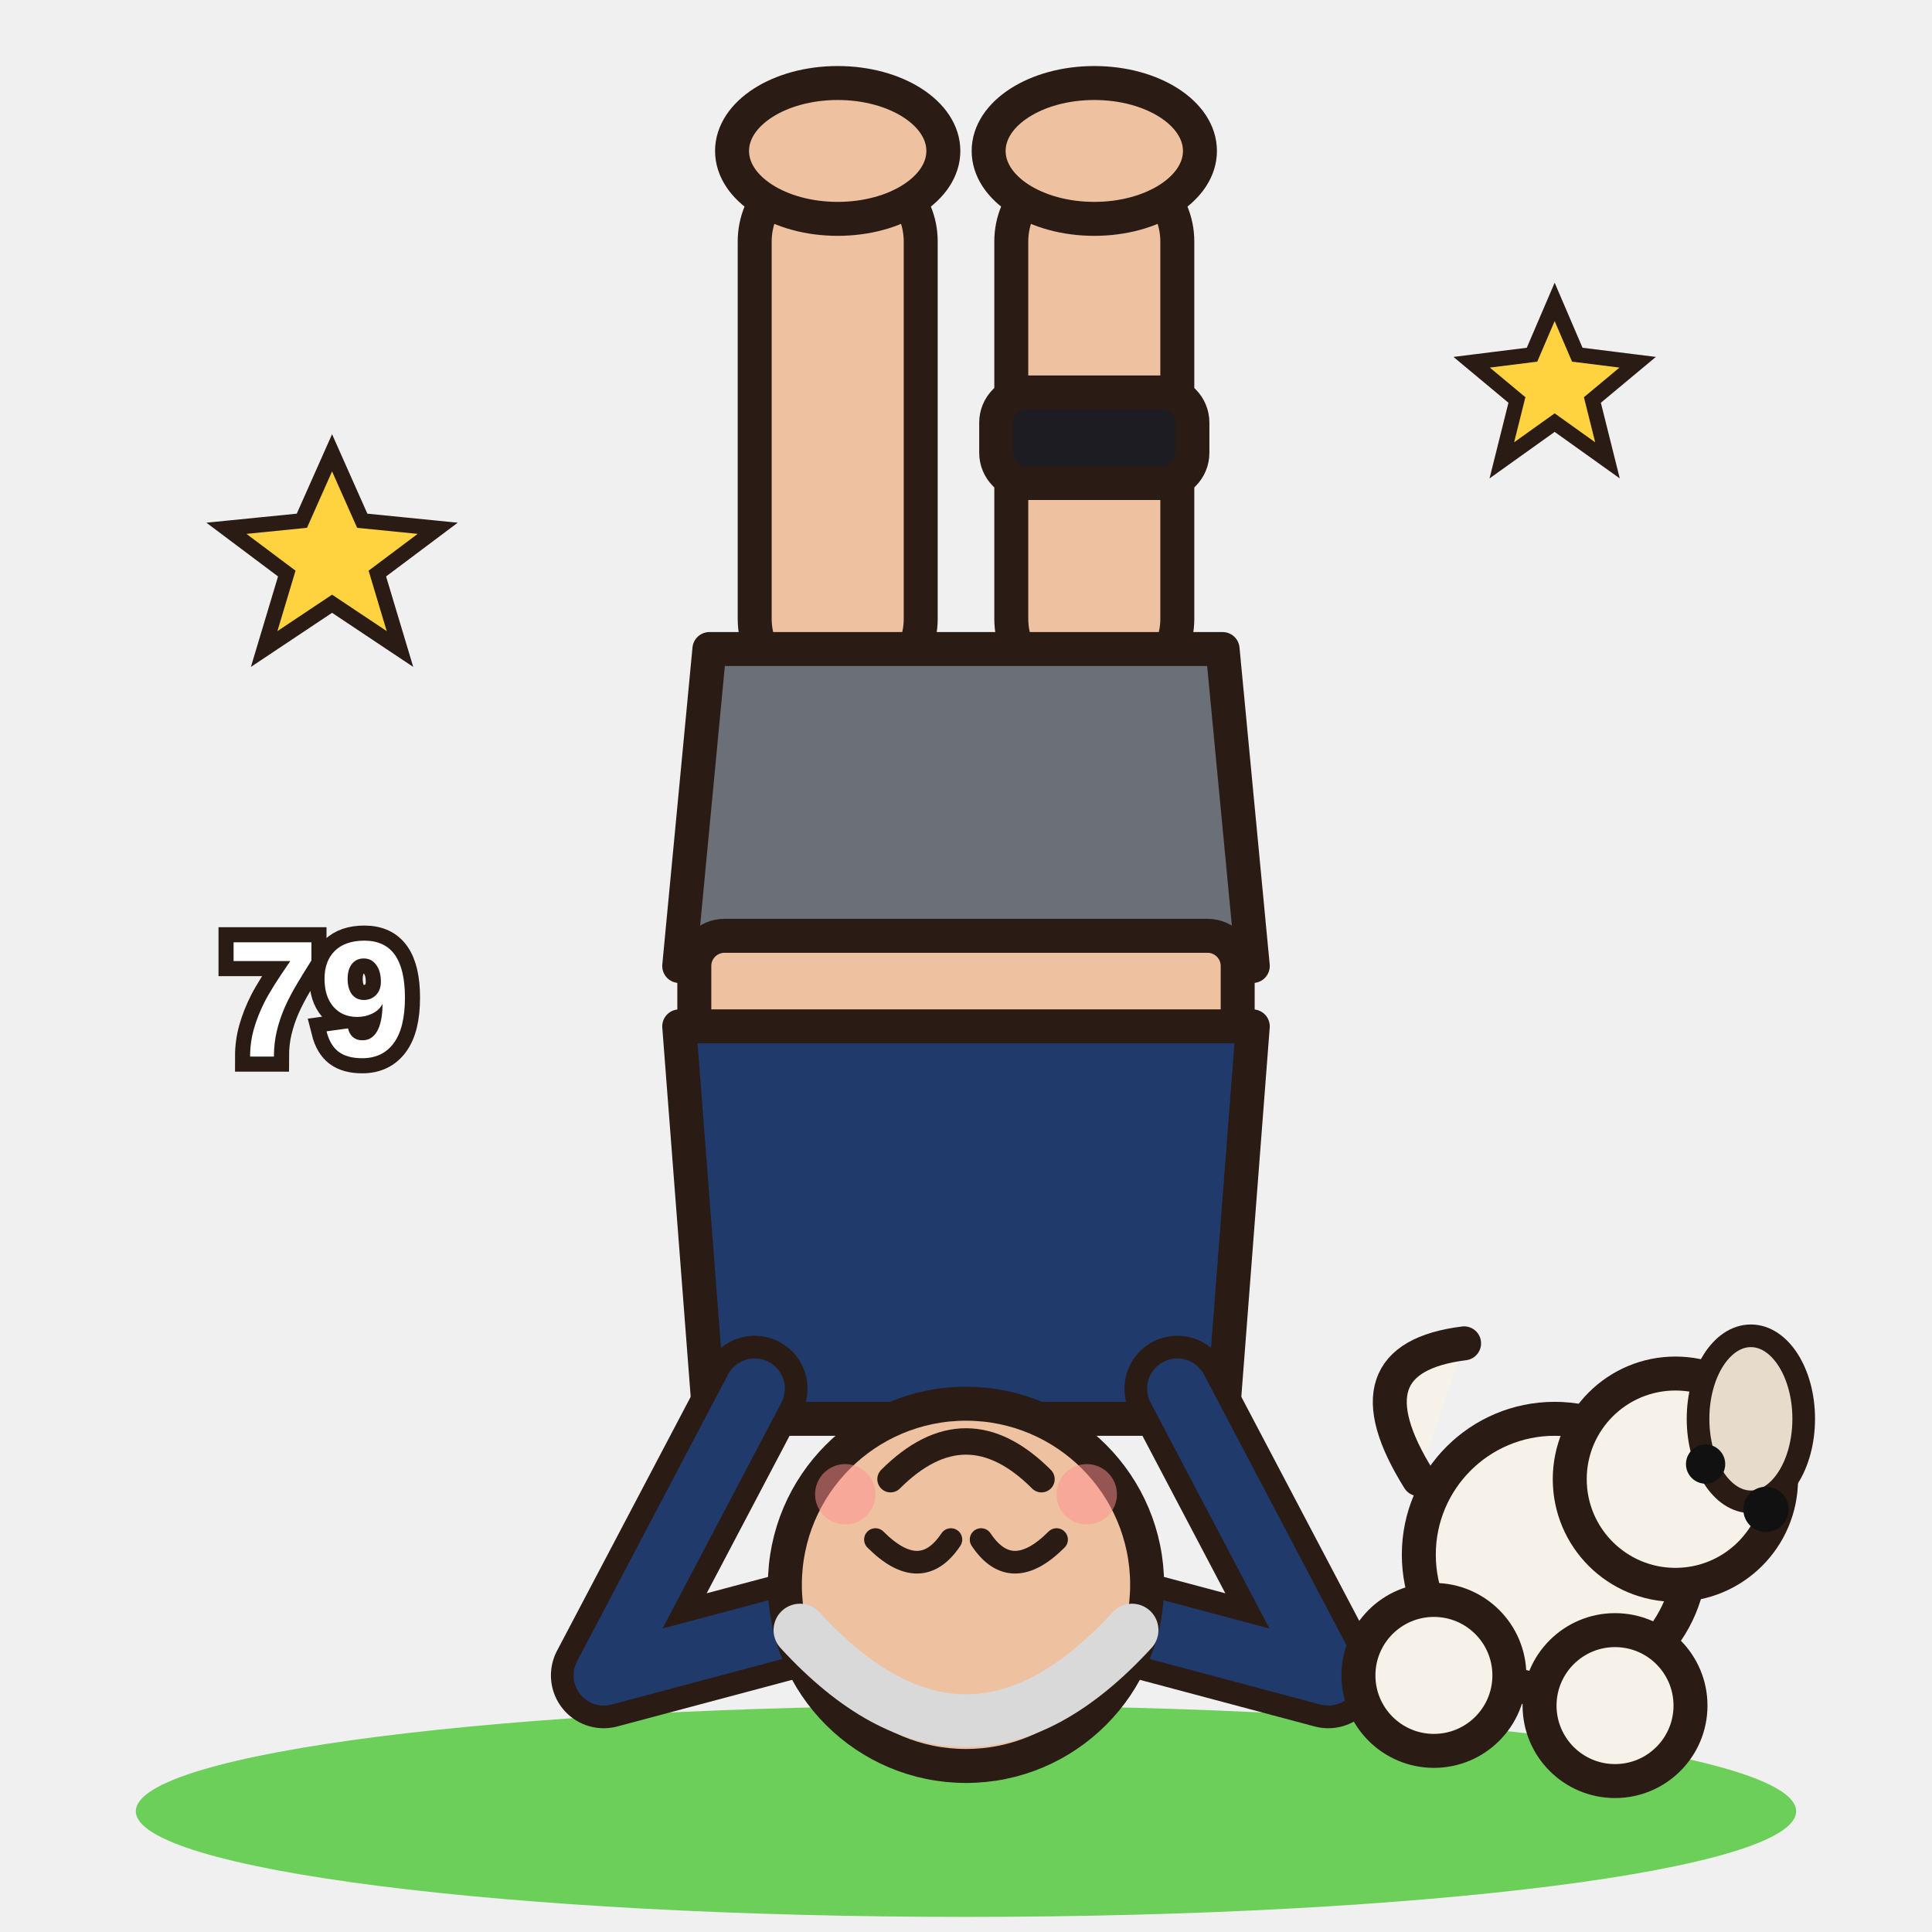
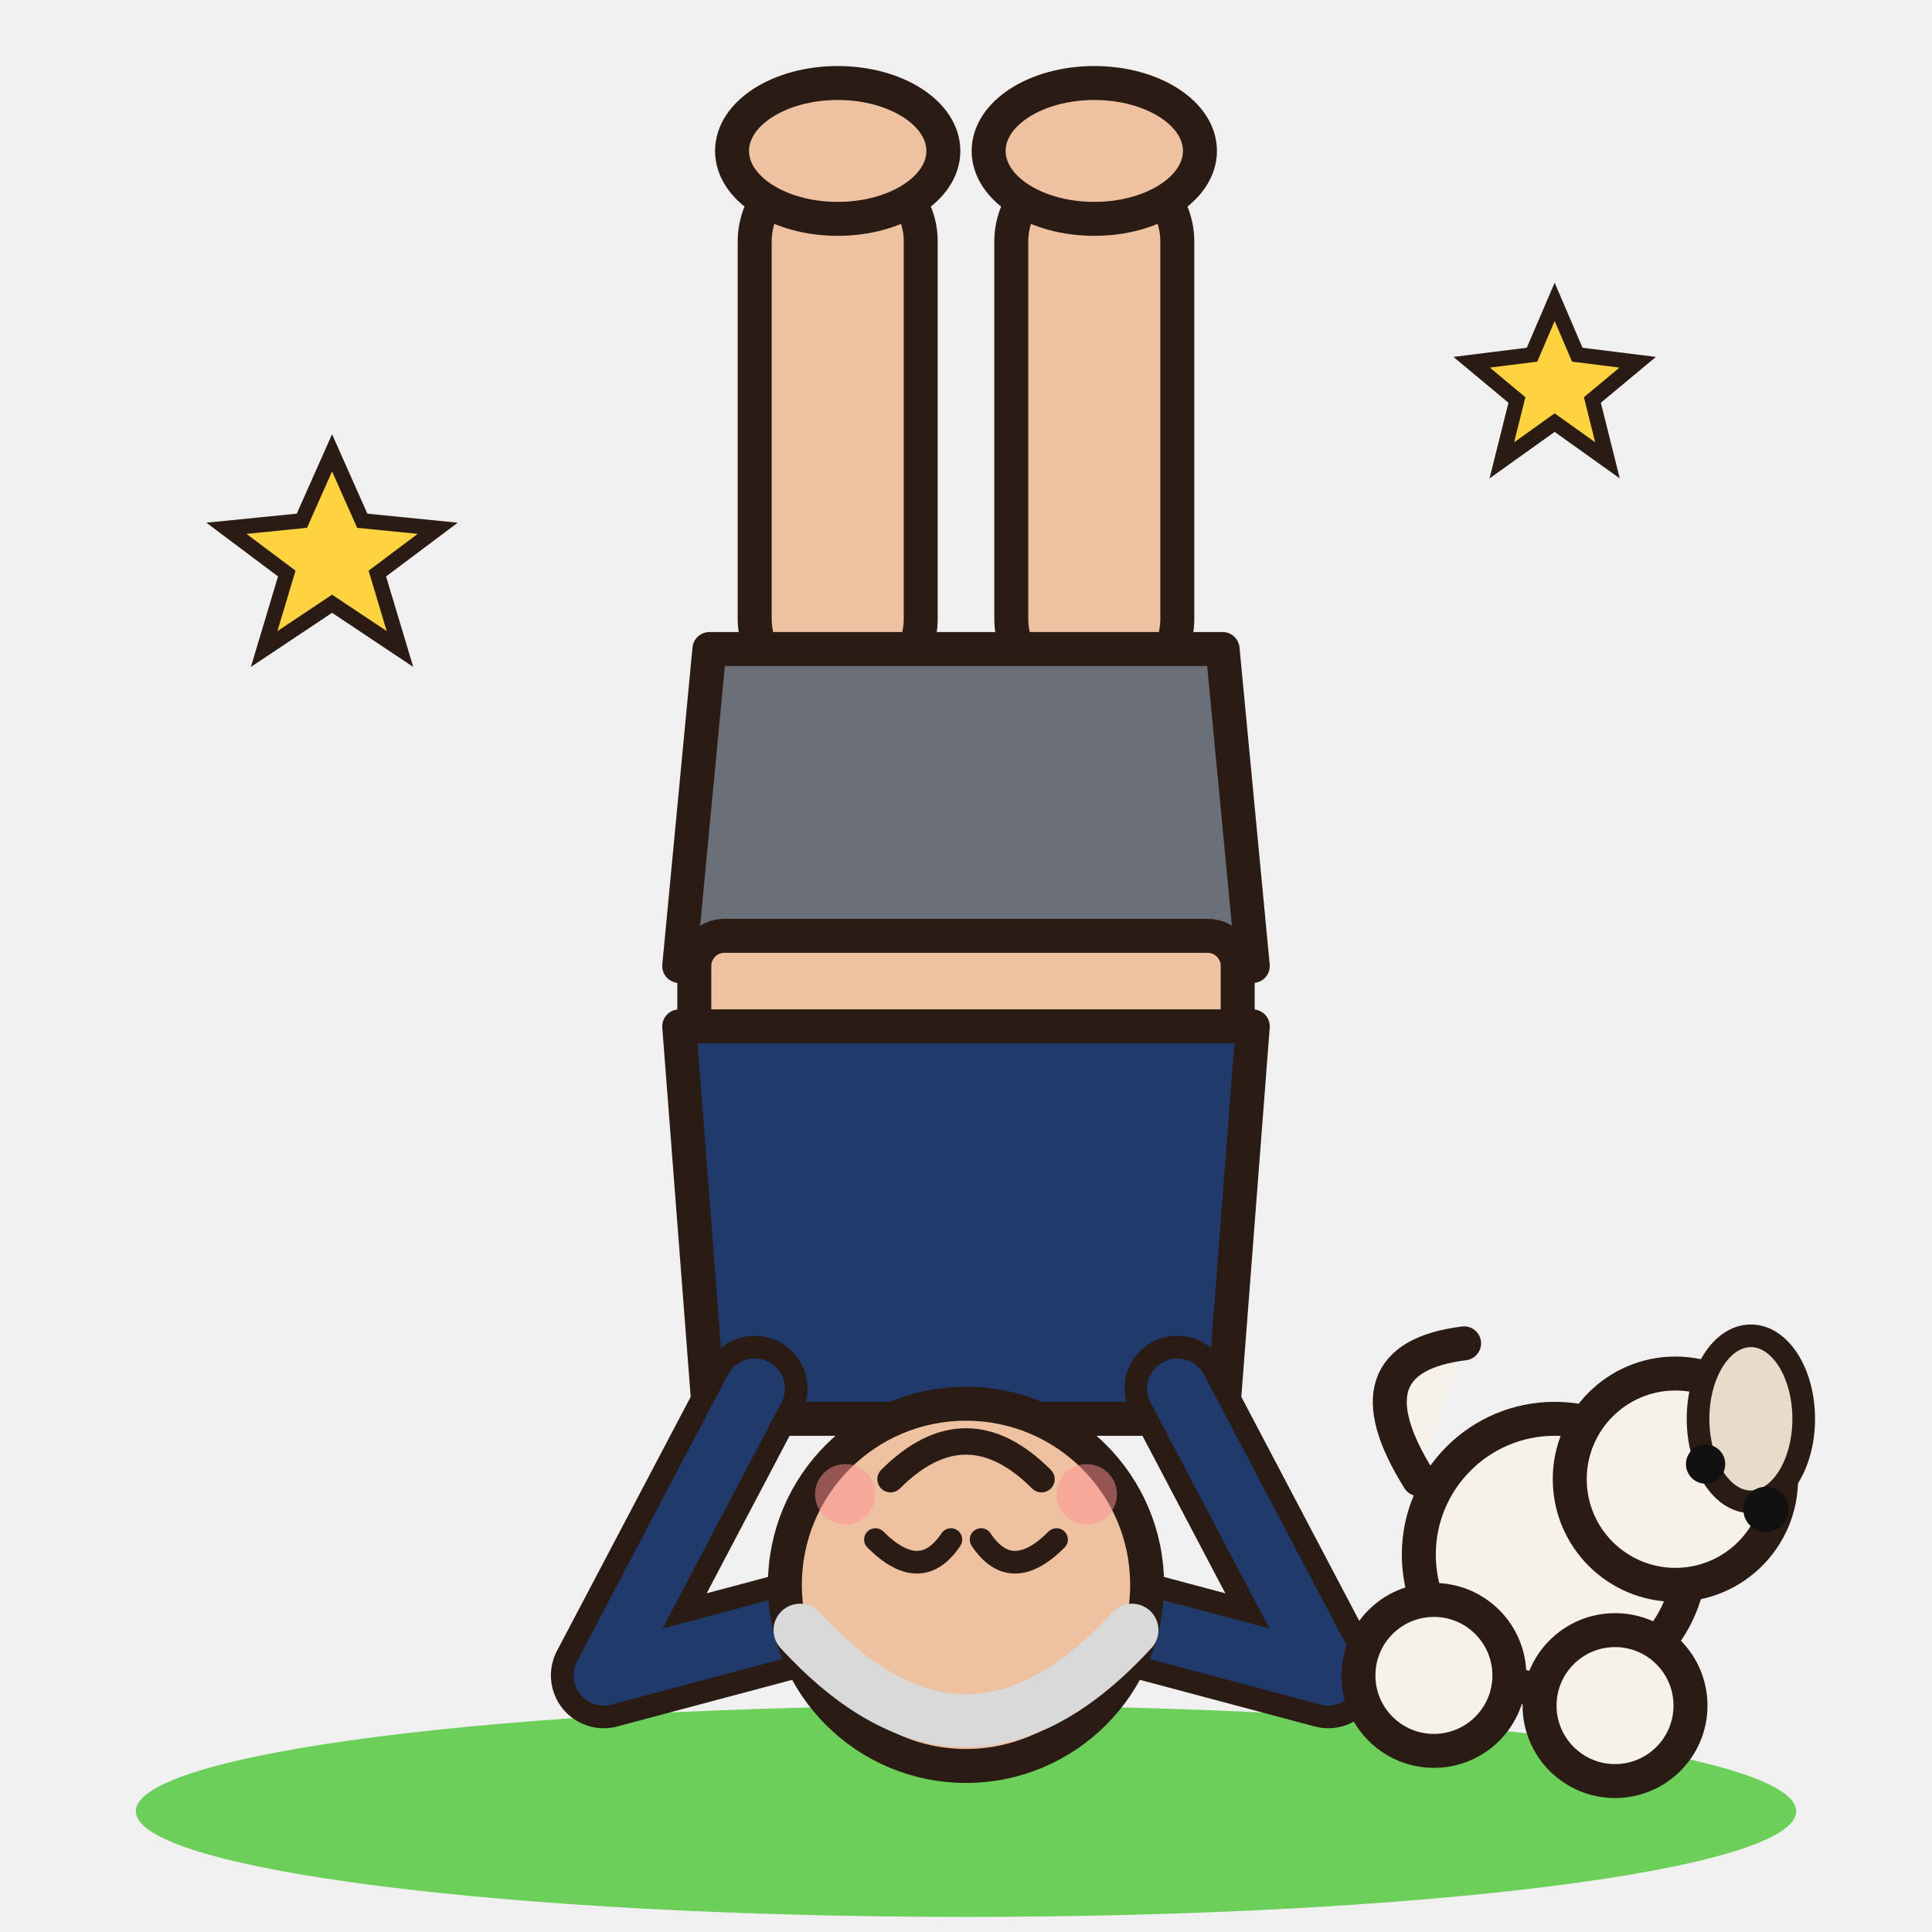
<svg xmlns="http://www.w3.org/2000/svg" width="256" height="256" viewBox="0 0 256 256">
  <ellipse cx="128" cy="240" rx="110" ry="14" fill="#6ccf5a" />
  <g stroke="#2a1b14" stroke-width="4.5" stroke-linejoin="round" stroke-linecap="round">
    <rect x="100" y="22" width="22" height="70" rx="10" fill="#eec1a0" />
    <rect x="134" y="22" width="22" height="70" rx="10" fill="#eec1a0" />
    <ellipse cx="111" cy="20" rx="14" ry="9" fill="#eec1a0" />
    <ellipse cx="145" cy="20" rx="14" ry="9" fill="#eec1a0" />
-     <rect x="132" y="52" width="26" height="12" rx="4" fill="#1c1c22" />
    <path d="M94 86 L162 86 L166 128 L90 128 Z" fill="#6b6f78" />
    <rect x="92" y="124" width="72" height="14" rx="4" fill="#eec1a0" />
    <path d="M90 136 L166 136 L162 188 L94 188 Z" fill="#1f3a6b" />
    <path d="M100 184 L80 222 L110 214" fill="none" stroke-width="14" stroke="#2a1b14" />
    <path d="M156 184 L176 222 L146 214" fill="none" stroke-width="14" stroke="#2a1b14" />
  </g>
  <path d="M100 184 L80 222 L110 214" fill="none" stroke="#1f3a6b" stroke-width="8" stroke-linejoin="round" stroke-linecap="round" />
  <path d="M156 184 L176 222 L146 214" fill="none" stroke="#1f3a6b" stroke-width="8" stroke-linejoin="round" stroke-linecap="round" />
  <g stroke="#2a1b14" stroke-width="4.5" stroke-linejoin="round" stroke-linecap="round">
    <circle cx="128" cy="210" r="24" fill="#eec1a0" />
  </g>
  <path d="M106 216 Q128 240 150 216" fill="none" stroke="#d9d9d9" stroke-width="7" stroke-linecap="round" />
  <path d="M116 204 Q122 210 126 204 M130 204 Q134 210 140 204" fill="none" stroke="#2a1b14" stroke-width="3" stroke-linecap="round" />
  <path d="M118 196 Q128 186 138 196" fill="none" stroke="#2a1b14" stroke-width="3.5" stroke-linecap="round" />
  <circle cx="112" cy="198" r="4" fill="#ff8f8f" opacity=".5" />
  <circle cx="144" cy="198" r="4" fill="#ff8f8f" opacity=".5" />
  <g stroke="#2a1b14" stroke-width="4.5" stroke-linejoin="round" stroke-linecap="round" fill="#f6f2ea">
    <circle cx="206" cy="206" r="18" />
    <circle cx="222" cy="196" r="14" />
    <circle cx="190" cy="222" r="10" />
    <circle cx="214" cy="226" r="10" />
    <path d="M188 196 q-10 -16 6 -18" />
  </g>
  <ellipse cx="232" cy="188" rx="7" ry="11" fill="#e7dccb" stroke="#2a1b14" stroke-width="3" />
  <circle cx="226" cy="194" r="2.6" fill="#111" />
  <circle cx="234" cy="200" r="3" fill="#111" />
  <g fill="#ffd23f" stroke="#2a1b14" stroke-width="2">
    <path d="M44 60 l4 9 10 1 -8 6 3 10 -9 -6 -9 6 3 -10 -8 -6 10 -1 Z" />
    <path d="M206 40 l3 7 8 1 -6 5 2 8 -7 -5 -7 5 2 -8 -6 -5 8 -1 Z" />
  </g>
-   <text x="30" y="140" font-family="Arial Black, Arial, sans-serif" font-size="22" font-weight="900" fill="#fff" stroke="#2a1b14" stroke-width="4" paint-order="stroke">79</text>
</svg>
